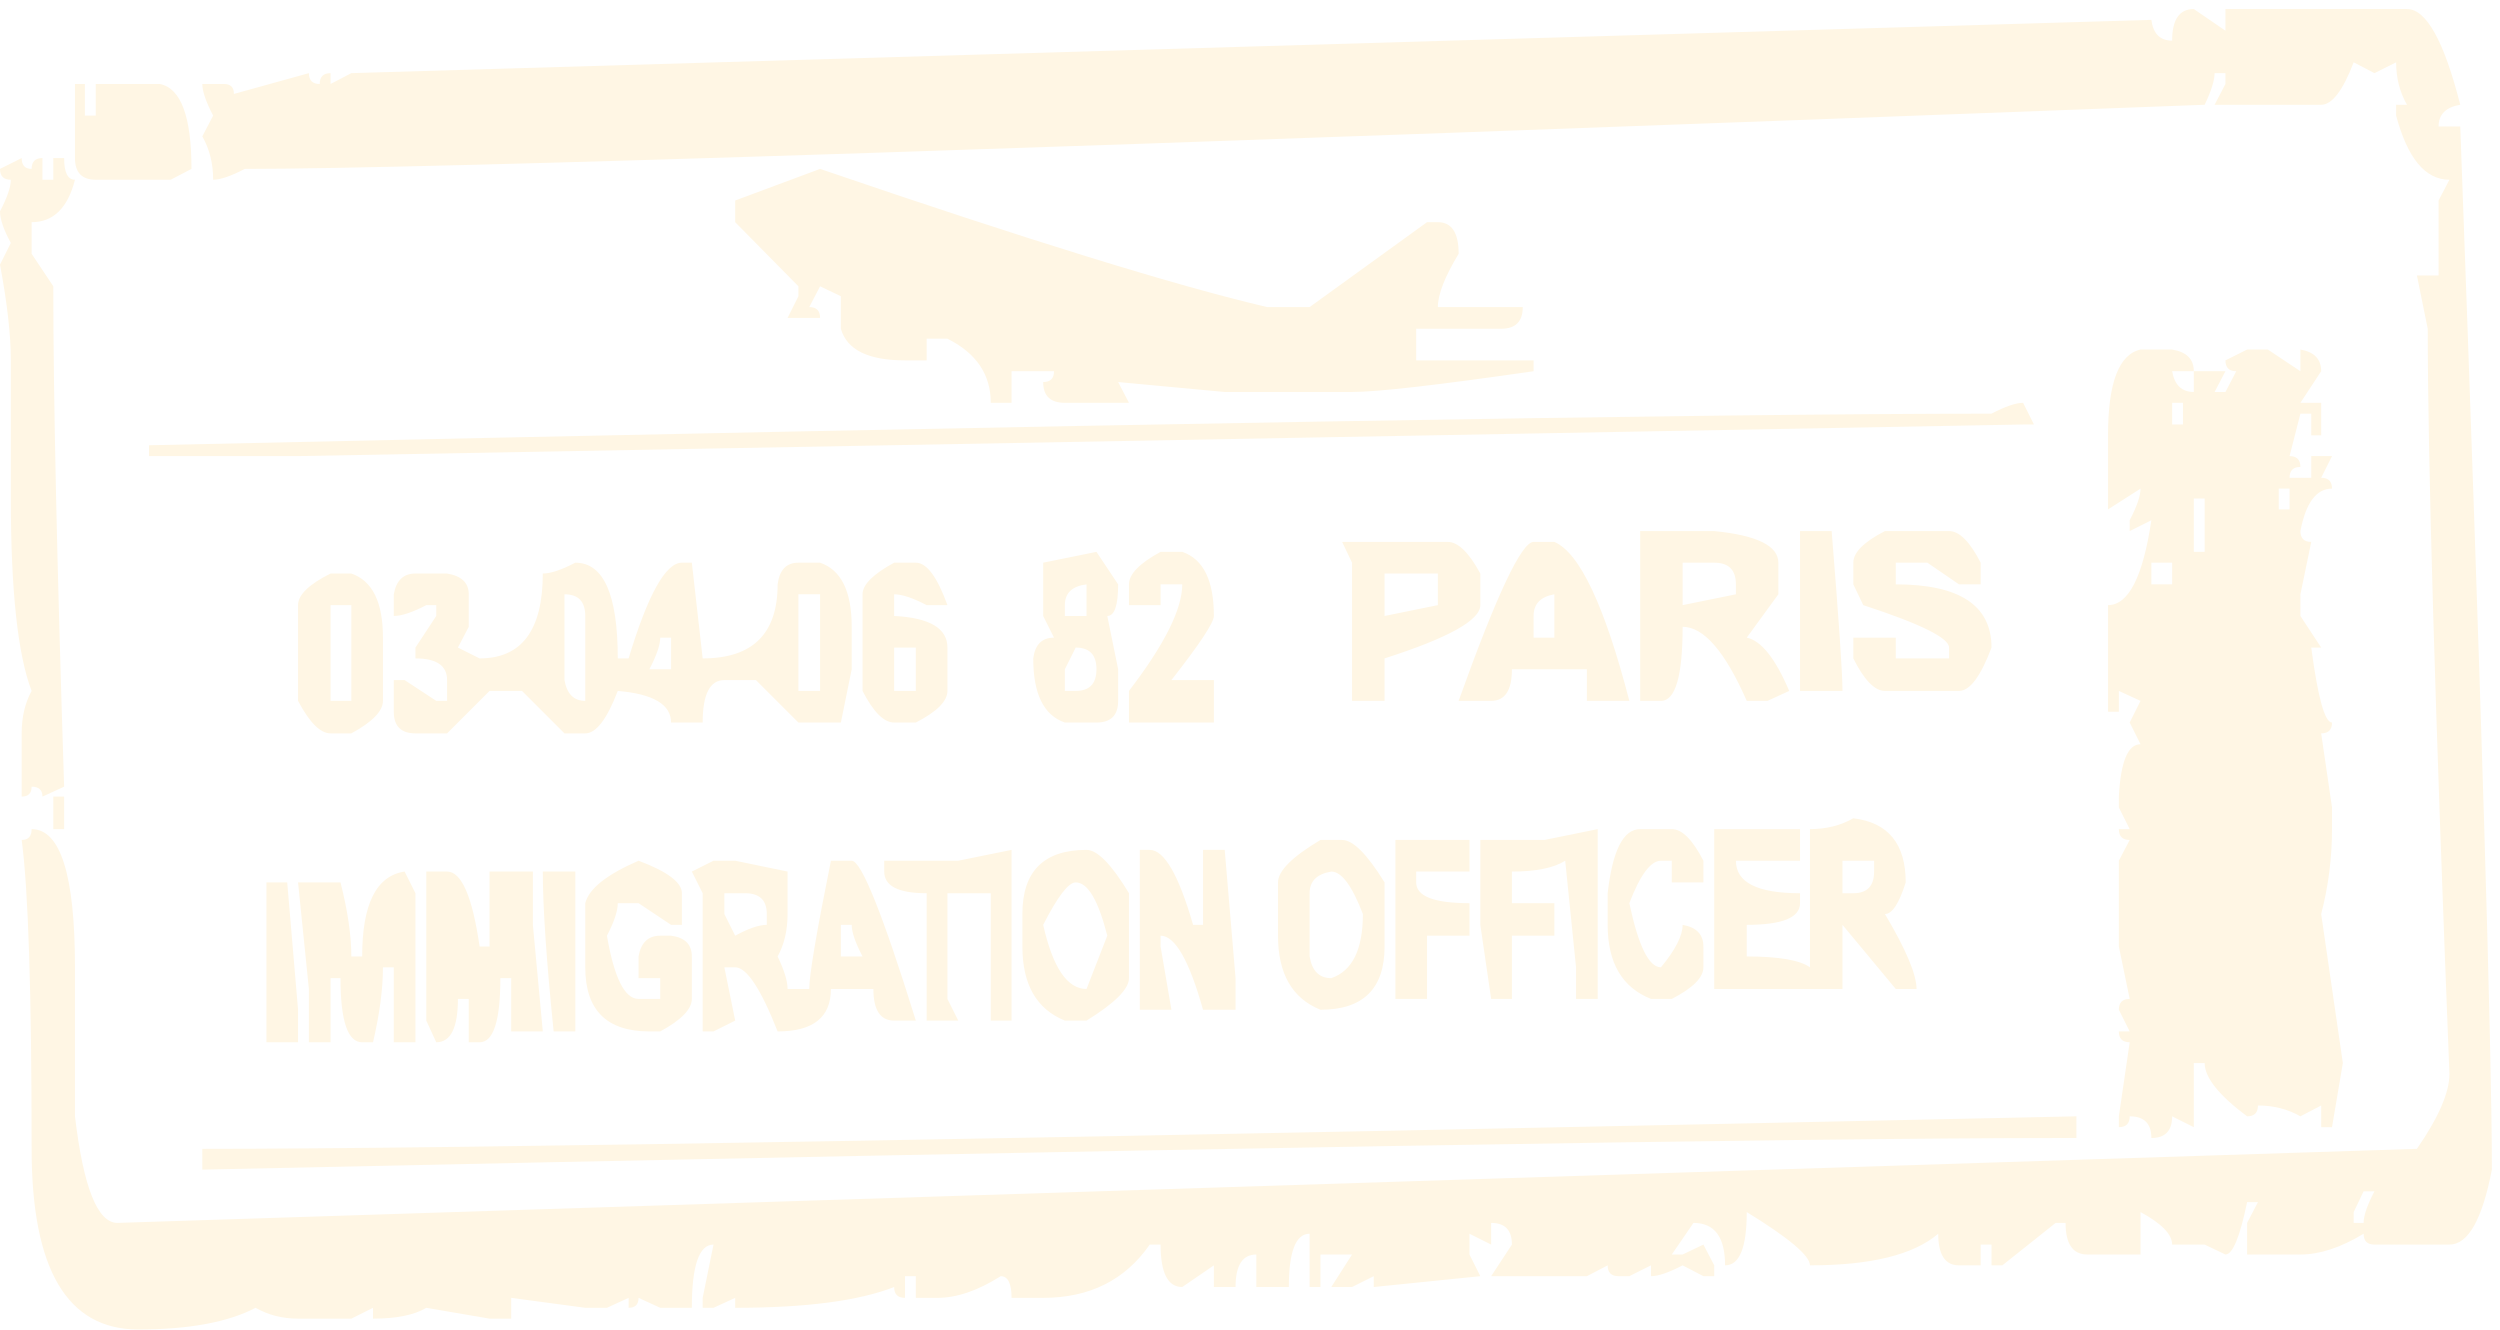
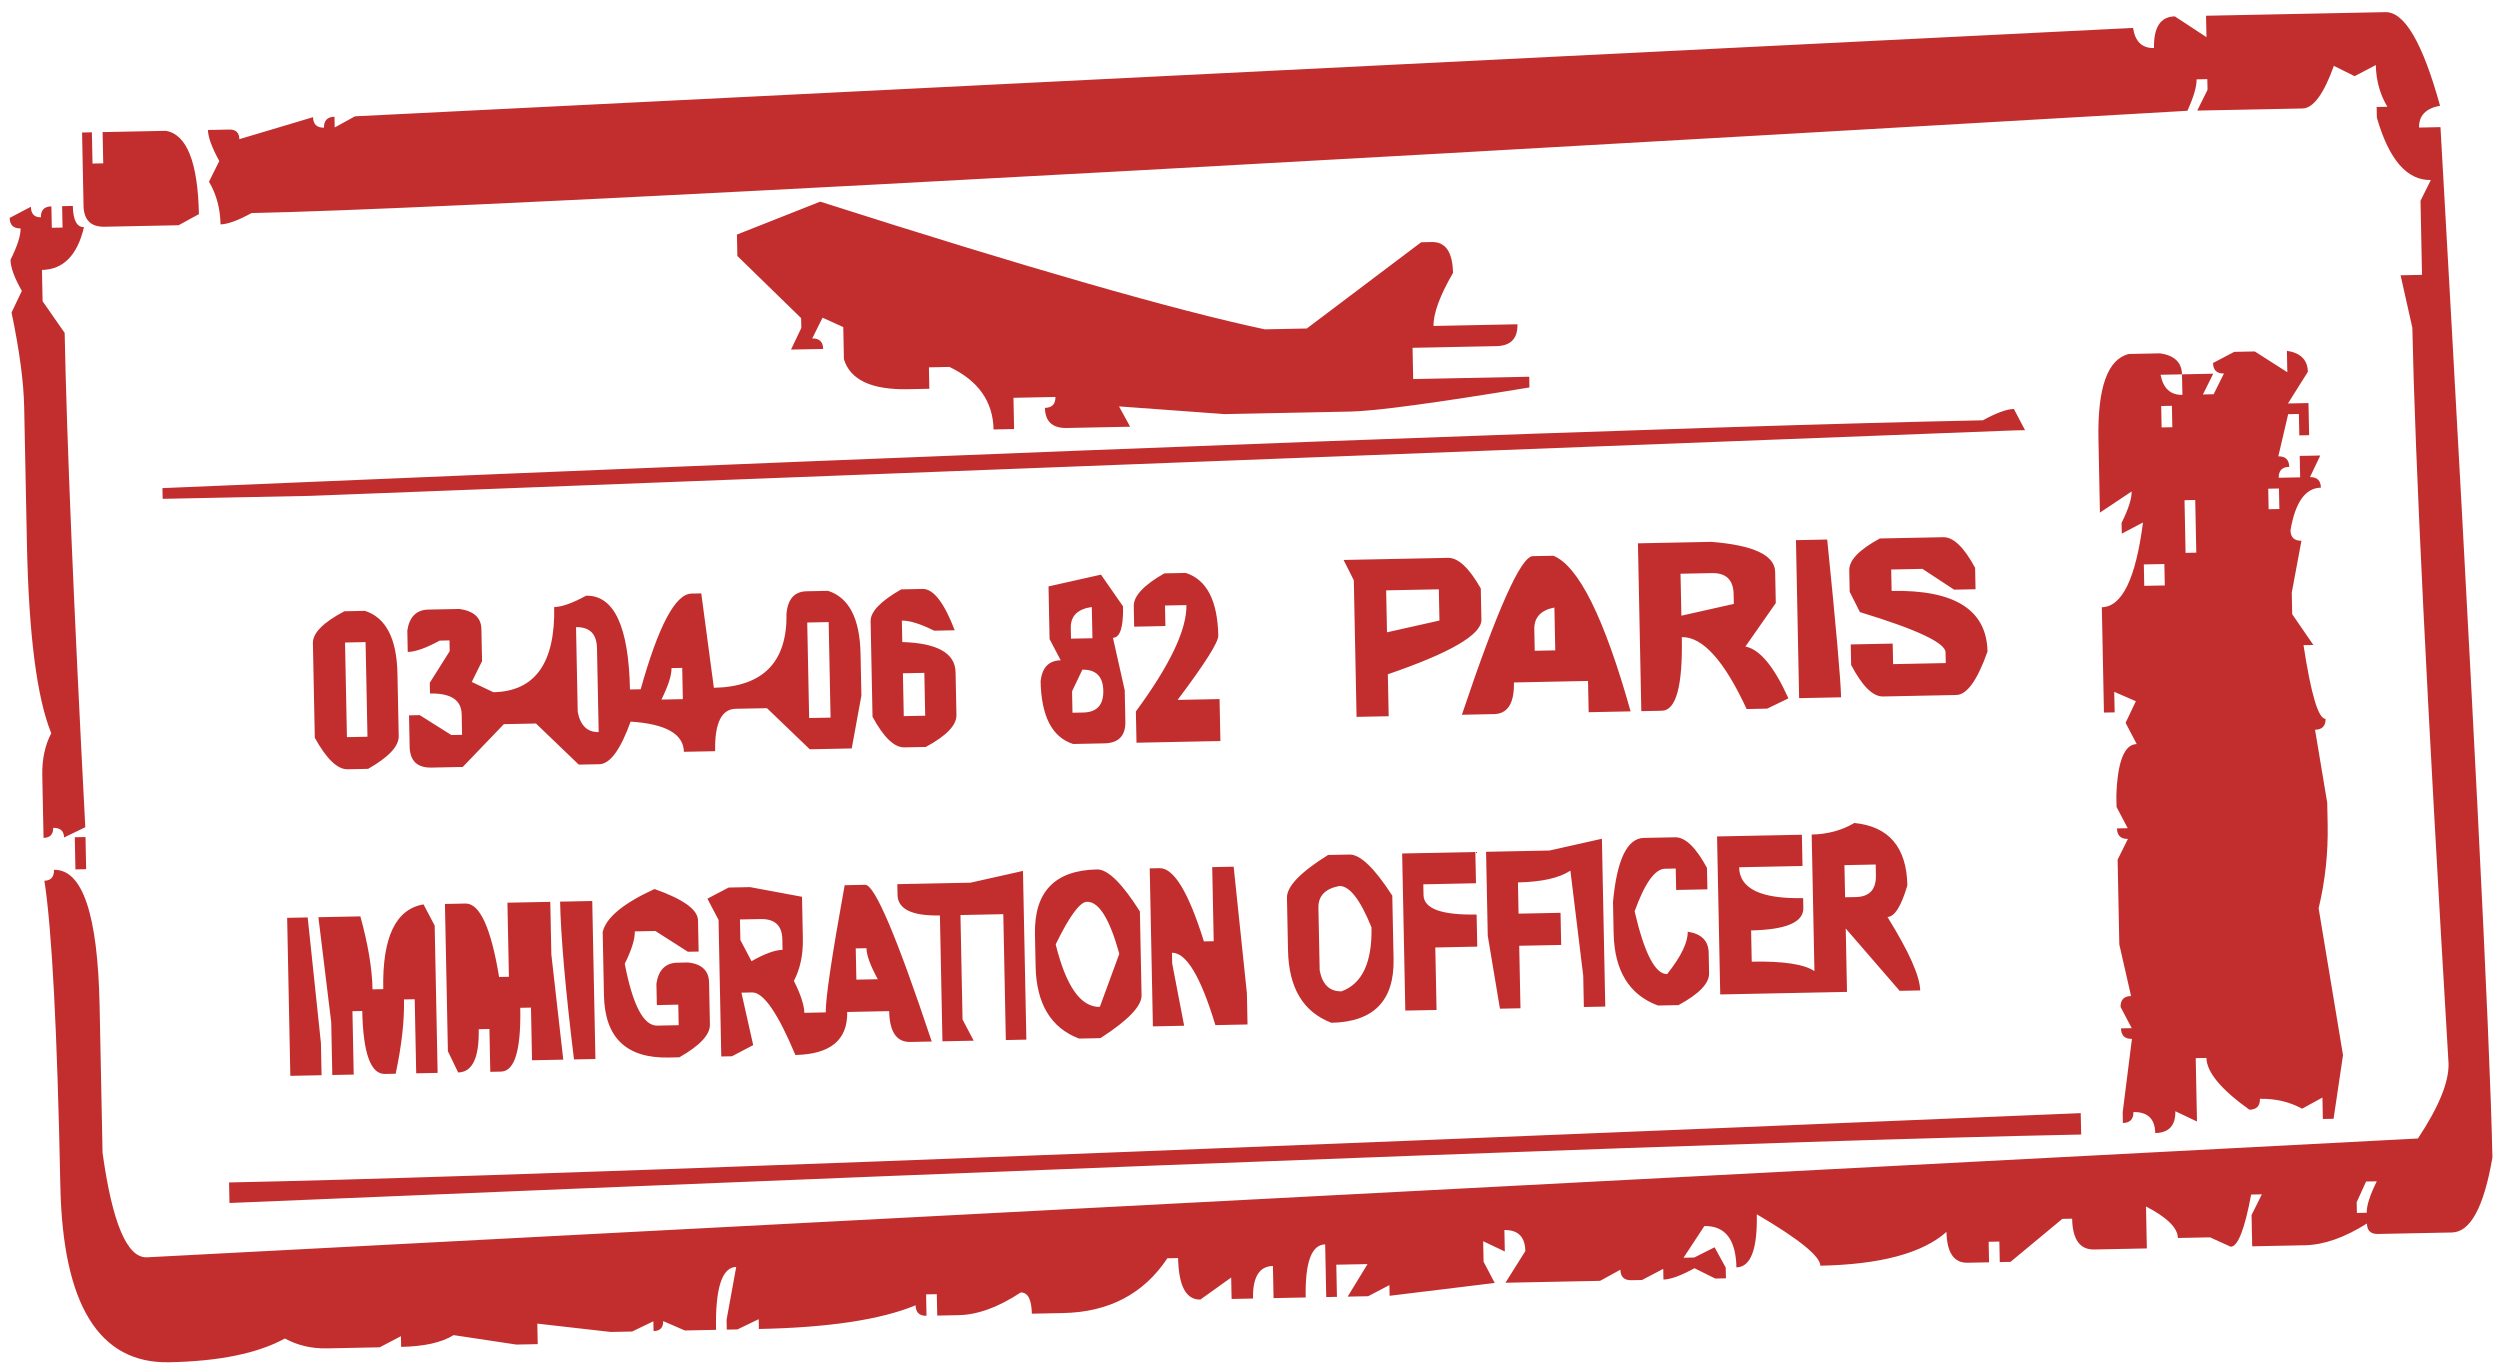
- <svg xmlns="http://www.w3.org/2000/svg" width="173" height="92" viewBox="0 0 173 92" fill="none">
-   <path d="M151.812 0.625L154 2.125V0.625H166.562C167.896 0.625 169.125 2.833 170.25 7.25C169.25 7.417 168.75 7.917 168.75 8.75H170.25C171.708 48.5 172.438 72.562 172.438 80.938C171.771 84.396 170.792 86.125 169.5 86.125H164.312C163.812 86.125 163.562 85.875 163.562 85.375C161.979 86.333 160.521 86.812 159.188 86.812H155.5V84.625L156.25 83.188H155.5C155 85.604 154.5 86.812 154 86.812L152.562 86.125H150.312C150.312 85.417 149.583 84.667 148.125 83.875V86.812H144.438C143.438 86.812 142.938 86.083 142.938 84.625H142.25L138.562 87.562H137.812V86.125H137.062V87.562H135.562C134.604 87.562 134.125 86.833 134.125 85.375C132.417 86.833 129.458 87.562 125.25 87.562C125.25 86.896 123.792 85.667 120.875 83.875C120.875 86.333 120.375 87.562 119.375 87.562C119.375 85.604 118.646 84.625 117.188 84.625L115.688 86.812H116.438L117.875 86.125L118.625 87.562V88.312H117.875L116.438 87.562C115.479 88.062 114.75 88.312 114.25 88.312V87.562L112.75 88.312H112C111.5 88.312 111.25 88.062 111.25 87.562L109.812 88.312H103.188L104.625 86.125C104.625 85.125 104.146 84.625 103.188 84.625V86.125L101.688 85.375V86.812L102.438 88.312L95.062 89.062V88.312L93.562 89.062H92.125L93.562 86.812H91.375V89.062H90.625V85.375C89.667 85.375 89.188 86.604 89.188 89.062H86.938V86.812C85.979 86.812 85.5 87.562 85.5 89.062H84V87.562L81.812 89.062C80.812 89.062 80.312 88.083 80.312 86.125H79.562C77.854 88.583 75.396 89.812 72.188 89.812H70C70 88.812 69.75 88.312 69.25 88.312C67.667 89.312 66.208 89.812 64.875 89.812H63.375V88.312H62.625V89.812C62.125 89.812 61.875 89.562 61.875 89.062C59.417 90.021 55.75 90.5 50.875 90.5V89.812L49.375 90.5H48.625V89.812L49.375 86.125C48.375 86.125 47.875 87.583 47.875 90.5H45.688L44.188 89.812C44.188 90.271 43.958 90.5 43.5 90.5V89.812L42 90.5H40.5L35.375 89.812V91.25H33.875L29.5 90.5C28.667 91 27.438 91.25 25.812 91.25V90.5L24.312 91.25H20.625C19.542 91.25 18.562 91 17.688 90.5C15.771 91.5 13.062 92 9.562 92C4.646 92 2.188 87.833 2.188 79.5C2.188 68.667 1.958 61.542 1.5 58.125C1.958 58.125 2.188 57.875 2.188 57.375C4.188 57.375 5.188 60.562 5.188 66.938V77.25C5.771 82.167 6.75 84.625 8.125 84.625L167.25 79.5C168.75 77.333 169.5 75.604 169.5 74.312C168.5 48.979 168 31.792 168 22.75L167.25 19.062H168.75V13.875L169.5 12.438C167.833 12.438 166.604 10.958 165.812 8V7.25H166.562C166.062 6.375 165.812 5.396 165.812 4.312L164.312 5.062L162.875 4.312C162.125 6.271 161.375 7.25 160.625 7.25H153.25L154 5.812V5.062H153.25C153.25 5.562 153.021 6.292 152.562 7.25C74.812 10.208 29.604 11.688 16.938 11.688C15.979 12.188 15.25 12.438 14.75 12.438C14.75 11.312 14.5 10.312 14 9.438L14.75 8C14.25 7.042 14 6.312 14 5.812H15.5C15.958 5.812 16.188 6.042 16.188 6.5L21.375 5.062C21.375 5.562 21.625 5.812 22.125 5.812C22.125 5.312 22.375 5.062 22.875 5.062V5.812L24.312 5.062L148.875 1.375C149 2.333 149.479 2.812 150.312 2.812C150.312 1.354 150.812 0.625 151.812 0.625ZM5.188 5.812H5.875V8H6.625V5.812H11.062C12.521 6.104 13.25 8.062 13.25 11.688L11.812 12.438H6.625C5.667 12.438 5.188 11.938 5.188 10.938V5.812ZM1.5 10.938C1.5 11.438 1.729 11.688 2.188 11.688C2.188 11.188 2.438 10.938 2.938 10.938V12.438H3.688V10.938H4.438C4.438 11.938 4.688 12.438 5.188 12.438C4.688 14.396 3.688 15.375 2.188 15.375V17.562L3.688 19.812C3.688 27.354 3.938 38.896 4.438 54.438L2.938 55.125C2.938 54.667 2.688 54.438 2.188 54.438C2.188 54.896 1.958 55.125 1.5 55.125V50.75C1.5 49.625 1.729 48.646 2.188 47.812C1.229 45.312 0.75 40.875 0.75 34.5V24.938C0.75 23.188 0.5 20.979 0 18.312L0.75 16.812C0.25 15.896 0 15.167 0 14.625C0.5 13.667 0.75 12.938 0.75 12.438C0.25 12.438 0 12.188 0 11.688L1.5 10.938ZM56.75 11.688C71.125 16.604 81.438 19.792 87.688 21.25H90.625L98.75 15.375H99.5C100.458 15.375 100.938 16.104 100.938 17.562C99.979 19.146 99.5 20.375 99.5 21.25H105.375C105.375 22.25 104.875 22.75 103.875 22.75H98V24.938H106.125V25.688C99.5 26.646 95.312 27.125 93.562 27.125H84.75L77.375 26.438L78.125 27.875H73.688C72.688 27.875 72.188 27.396 72.188 26.438C72.688 26.438 72.938 26.188 72.938 25.688H70V27.875H68.562C68.562 25.917 67.562 24.438 65.562 23.438H64.125V24.938H62.625C60.083 24.938 58.604 24.208 58.188 22.75V20.5L56.75 19.812L56 21.25C56.5 21.25 56.75 21.5 56.75 22H54.5L55.25 20.5V19.812L50.875 15.375V13.875L56.75 11.688ZM148.125 24.188H150.312C151.312 24.354 151.812 24.854 151.812 25.688H150.312C150.479 26.646 150.979 27.125 151.812 27.125V25.688H154L153.25 27.125H154L154.75 25.688C154.25 25.688 154 25.438 154 24.938L155.5 24.188H156.938L159.188 25.688V24.188C160.146 24.354 160.625 24.854 160.625 25.688L159.188 27.875H160.625V30.125H159.938V28.625H159.188L158.438 31.562C158.938 31.562 159.188 31.812 159.188 32.312C158.688 32.312 158.438 32.562 158.438 33.062H159.938V31.562H161.375L160.625 33.062C161.125 33.062 161.375 33.312 161.375 33.812C160.292 33.812 159.562 34.792 159.188 36.75C159.188 37.25 159.438 37.5 159.938 37.5L159.188 41.125V42.625L160.625 44.812H159.938C160.396 48.271 160.875 50 161.375 50C161.375 50.5 161.125 50.75 160.625 50.75L161.375 55.875V57.375C161.375 59.375 161.125 61.333 160.625 63.25L162.125 73.562L161.375 78H160.625V76.5L159.188 77.25C158.312 76.75 157.333 76.5 156.25 76.5C156.25 77 156 77.25 155.5 77.25C153.542 75.792 152.562 74.562 152.562 73.562H151.812V78L150.312 77.25C150.312 78.25 149.833 78.75 148.875 78.75C148.875 77.75 148.375 77.25 147.375 77.25C147.375 77.75 147.125 78 146.625 78V77.25L147.375 72.125C146.875 72.125 146.625 71.875 146.625 71.375H147.375L146.625 69.875C146.625 69.375 146.875 69.125 147.375 69.125L146.625 65.5V59.562L147.375 58.125C146.875 58.125 146.625 57.875 146.625 57.375H147.375L146.625 55.875V55.125C146.75 52.708 147.25 51.5 148.125 51.5L147.375 50L148.125 48.5L146.625 47.812V49.25H145.875V41.875C147.292 41.875 148.292 39.917 148.875 36L147.375 36.75V36C147.875 35.042 148.125 34.312 148.125 33.812L145.875 35.25V30.125C145.875 26.5 146.625 24.521 148.125 24.188ZM150.312 27.875V29.375H151.062V27.875H150.312ZM140 27.875L140.75 29.375H140L20.625 31.562H10.312V30.812C75.979 29.354 118.479 28.625 137.812 28.625C138.771 28.125 139.5 27.875 140 27.875ZM157.688 33.812V35.25H158.438V33.812H157.688ZM151.812 34.5V38.188H152.562V34.5H151.812ZM113.5 36.75H118.625C121.583 37.042 123.062 37.771 123.062 38.938V41.125L120.875 44.125C121.875 44.333 122.854 45.562 123.812 47.812L122.312 48.5H120.875C119.375 45.083 117.896 43.375 116.438 43.375C116.438 46.792 115.938 48.5 114.938 48.5H113.5V36.75ZM124.562 36.75H126.75C127.25 42.917 127.5 46.604 127.5 47.812H124.562V36.75ZM130.438 36.75H134.875C135.583 36.75 136.312 37.479 137.062 38.938V40.438H135.562L133.375 38.938H131.188V40.438C135.604 40.438 137.812 41.896 137.812 44.812C137.062 46.812 136.312 47.812 135.562 47.812H130.438C129.729 47.812 129 47.062 128.25 45.562V44.125H131.188V45.562H134.875V44.812C134.875 44.146 132.896 43.167 128.938 41.875L128.25 40.438V38.938C128.25 38.229 128.979 37.5 130.438 36.75ZM92.875 37.5H100.188C100.896 37.5 101.646 38.229 102.438 39.688V41.875C102.438 42.917 100.229 44.146 95.812 45.562V48.5H93.562V38.938L92.875 37.5ZM106.125 37.5H107.562C109.312 38.25 111.042 41.917 112.75 48.5H109.812V46.312H104.625C104.625 47.771 104.146 48.5 103.188 48.5H100.938C103.562 41.167 105.292 37.5 106.125 37.5ZM75.875 38.188L77.375 40.438C77.375 41.896 77.125 42.625 76.625 42.625L77.375 46.312V48.5C77.375 49.5 76.875 50 75.875 50H73.688C72.229 49.5 71.5 48.021 71.5 45.562C71.625 44.604 72.104 44.125 72.938 44.125L72.188 42.625V38.938L75.875 38.188ZM80.312 38.188H81.812C83.271 38.688 84 40.167 84 42.625C84 43.083 83.021 44.562 81.062 47.062H84V50H78.125V47.812C80.583 44.604 81.812 42.146 81.812 40.438H80.312V41.875H78.125V40.438C78.125 39.729 78.854 38.979 80.312 38.188ZM116.438 38.938V41.875L120.125 41.125V40.438C120.125 39.438 119.625 38.938 118.625 38.938H116.438ZM148.875 38.938V40.438H150.312V38.938H148.875ZM39.812 38.938C41.771 38.938 42.75 41.146 42.75 45.562H43.5C44.833 41.146 46.062 38.938 47.188 38.938H47.875L48.625 45.562C52.083 45.562 53.812 43.854 53.812 40.438C53.938 39.438 54.417 38.938 55.25 38.938H56.75C58.208 39.438 58.938 40.917 58.938 43.375V46.312L58.188 50H55.25L52.312 47.062H50.125C49.125 47.062 48.625 48.042 48.625 50H46.438C46.438 48.75 45.208 48.021 42.75 47.812C42 49.771 41.25 50.75 40.5 50.75H39.062L36.125 47.812H33.875L30.938 50.75H28.75C27.75 50.75 27.25 50.25 27.25 49.25V47.062H28L30.188 48.5H30.938V47.062C30.938 46.062 30.208 45.562 28.75 45.562V44.812L30.188 42.625V41.875H29.5C28.542 42.375 27.792 42.625 27.25 42.625V41.125C27.417 40.167 27.917 39.688 28.75 39.688H30.938C31.938 39.854 32.438 40.333 32.438 41.125V43.375L31.688 44.812L33.188 45.562C36.104 45.562 37.562 43.604 37.562 39.688C38.104 39.688 38.854 39.438 39.812 38.938ZM61.875 38.938H63.375C64.125 38.938 64.854 39.917 65.562 41.875H64.125C63.167 41.375 62.417 41.125 61.875 41.125V42.625C64.333 42.75 65.562 43.479 65.562 44.812V47.812C65.562 48.521 64.833 49.25 63.375 50H61.875C61.167 50 60.438 49.271 59.688 47.812V41.125C59.688 40.458 60.417 39.729 61.875 38.938ZM95.812 39.688V42.625L99.5 41.875V39.688H95.812ZM22.875 39.688H24.312C25.771 40.188 26.5 41.667 26.5 44.125V48.5C26.5 49.208 25.771 49.958 24.312 50.75H22.875C22.167 50.75 21.417 50 20.625 48.5V41.875C20.625 41.167 21.375 40.438 22.875 39.688ZM73.688 41.875V42.625H75.188V40.438C74.188 40.562 73.688 41.042 73.688 41.875ZM39.062 41.125V47.062C39.229 48.021 39.708 48.5 40.5 48.5V42.625C40.5 41.625 40.021 41.125 39.062 41.125ZM55.25 41.125V47.812H56.75V41.125H55.25ZM106.125 42.625V44.125H107.562V41.125C106.604 41.292 106.125 41.792 106.125 42.625ZM22.875 41.875V48.5H24.312V41.875H22.875ZM45.688 44.125C45.688 44.625 45.438 45.354 44.938 46.312H46.438V44.125H45.688ZM61.875 44.812V47.812H63.375V44.812H61.875ZM74.438 44.812L73.688 46.312V47.812H74.438C75.396 47.812 75.875 47.312 75.875 46.312C75.875 45.312 75.396 44.812 74.438 44.812ZM3.688 55.125H4.438V57.375H3.688V55.125ZM128.25 56.625C130.667 56.917 131.875 58.396 131.875 61.062C131.417 62.521 130.938 63.25 130.438 63.25C131.896 65.708 132.625 67.438 132.625 68.438H131.188L127.5 64V68.438H118.625V57.375H124.562V59.562H120.125C120.125 61.062 121.604 61.812 124.562 61.812V62.5C124.562 63.5 123.333 64 120.875 64V66.188C123.083 66.188 124.542 66.438 125.25 66.938V57.375C126.375 57.375 127.375 57.125 128.25 56.625ZM110.562 57.375V69.125H109.062V66.938L108.312 59.562C107.521 60.062 106.292 60.312 104.625 60.312V62.5H107.562V64.75H104.625V69.125H103.188L102.438 64V58.125H106.875L110.562 57.375ZM113.5 57.375H115.688C116.396 57.375 117.125 58.104 117.875 59.562V61.062H115.688V59.562H114.938C114.229 59.562 113.5 60.542 112.75 62.5C113.375 65.458 114.104 66.938 114.938 66.938C115.938 65.729 116.438 64.75 116.438 64C117.396 64.167 117.875 64.667 117.875 65.5V66.938C117.875 67.646 117.146 68.375 115.688 69.125H114.25C112.25 68.333 111.25 66.625 111.25 64V61.812C111.583 58.854 112.333 57.375 113.5 57.375ZM91.375 58.125H92.875C93.625 58.125 94.604 59.104 95.812 61.062V65.5C95.812 68.417 94.333 69.875 91.375 69.875C89.417 69.083 88.438 67.375 88.438 64.75V61.062C88.438 60.271 89.417 59.292 91.375 58.125ZM96.562 58.125H101.688V60.312H98V61.062C98 62.021 99.229 62.5 101.688 62.5V64.75H98.75V69.125H96.562V58.125ZM70 58.812V70.625H68.562V61.812H65.562V69.125L66.312 70.625H64.125V61.812C62.167 61.812 61.188 61.312 61.188 60.312V59.562H66.312L70 58.812ZM75.188 58.812C75.938 58.812 76.917 59.812 78.125 61.812V67.688C78.125 68.438 77.146 69.417 75.188 70.625H73.688C71.729 69.833 70.75 68.125 70.75 65.5V63.25C70.75 60.292 72.229 58.812 75.188 58.812ZM78.875 58.812H79.562C80.562 58.812 81.562 60.542 82.562 64H83.25V58.812H84.75L85.5 67.688V69.875H83.25C82.292 66.458 81.312 64.75 80.312 64.75V65.5L81.062 69.875H78.875V58.812ZM127.5 59.562V61.812H128.25C129.208 61.812 129.688 61.312 129.688 60.312V59.562H127.5ZM44.188 59.562C46.188 60.312 47.188 61.062 47.188 61.812V64H46.438L44.188 62.5H42.75C42.75 63.042 42.5 63.792 42 64.75C42.5 67.667 43.229 69.125 44.188 69.125H45.688V67.688H44.188V66.188C44.354 65.229 44.854 64.75 45.688 64.75H46.438C47.396 64.875 47.875 65.354 47.875 66.188V69.125C47.875 69.833 47.146 70.583 45.688 71.375H44.938C41.979 71.375 40.5 69.896 40.5 66.938V62.5C40.75 61.5 41.979 60.521 44.188 59.562ZM49.375 59.562H50.875L54.5 60.312V63.25C54.5 64.375 54.271 65.354 53.812 66.188C54.271 67.146 54.5 67.896 54.5 68.438H56C56 67.479 56.5 64.521 57.5 59.562H58.938C59.604 59.562 61.083 63.25 63.375 70.625H61.875C60.917 70.625 60.438 69.896 60.438 68.438H57.5C57.5 70.396 56.271 71.375 53.812 71.375C52.646 68.417 51.667 66.938 50.875 66.938H50.125L50.875 70.625L49.375 71.375H48.625V61.812L47.875 60.312L49.375 59.562ZM90.625 61.812V66.188C90.792 67.188 91.292 67.688 92.125 67.688C93.583 67.188 94.312 65.708 94.312 63.25C93.562 61.292 92.833 60.312 92.125 60.312C91.125 60.479 90.625 60.979 90.625 61.812ZM28 60.312L28.75 61.812V72.125H27.25V66.938H26.5C26.5 68.438 26.271 70.167 25.812 72.125H25.062C24.062 72.125 23.562 70.646 23.562 67.688H22.875V72.125H21.375V68.438L20.625 61.062H23.562C24.062 63.021 24.312 64.729 24.312 66.188H25.062C25.062 62.562 26.042 60.604 28 60.312ZM29.5 60.312H30.938C31.938 60.312 32.688 62.042 33.188 65.5H33.875V60.312H36.875V64L37.562 71.375H35.375V67.688H34.625C34.625 70.646 34.146 72.125 33.188 72.125H32.438V69.125H31.688C31.688 71.125 31.188 72.125 30.188 72.125L29.5 70.625V60.312ZM37.562 60.312H39.812V71.375H38.312C37.812 66.458 37.562 62.771 37.562 60.312ZM72.188 64C72.854 66.958 73.854 68.438 75.188 68.438L76.625 64.75C76 62.292 75.271 61.062 74.438 61.062C73.938 61.062 73.188 62.042 72.188 64ZM18.438 61.062H19.875L20.625 69.875V72.125H18.438V61.062ZM50.125 61.812V63.25L50.875 64.75C51.792 64.25 52.521 64 53.062 64V63.25C53.062 62.292 52.562 61.812 51.562 61.812H50.125ZM58.188 64V66.188H59.688C59.188 65.229 58.938 64.5 58.938 64H58.188ZM143.688 77.25V78.75H142.938C124.396 78.75 81.417 79.479 14 80.938V79.5C31.5 79.5 74.729 78.75 143.688 77.25ZM163.562 82.438L162.875 83.875V84.625H163.562C163.562 84.125 163.812 83.396 164.312 82.438H163.562Z" fill="#FFF6E4" />
+ <svg xmlns="http://www.w3.org/2000/svg" width="175" height="96" viewBox="0 0 175 96" fill="none">
+   <path d="M152.236 1.146L154.453 2.602L154.423 1.102L166.983 0.85C168.316 0.823 169.589 3.007 170.803 7.4C169.806 7.586 169.317 8.096 169.333 8.93L170.833 8.899C173.089 48.612 174.301 72.655 174.469 81.028C173.872 84.499 172.928 86.248 171.636 86.274L166.45 86.378C165.95 86.388 165.695 86.143 165.685 85.643C164.121 86.633 162.673 87.141 161.34 87.168L157.653 87.242L157.609 85.055L158.33 83.603L157.58 83.618C157.129 86.044 156.653 87.262 156.153 87.272L154.702 86.614L152.453 86.659C152.438 85.951 151.694 85.216 150.22 84.453L150.279 87.39L146.593 87.464C145.593 87.484 145.078 86.765 145.049 85.307L144.362 85.321L140.734 88.332L139.984 88.347L139.955 86.91L139.205 86.925L139.234 88.362L137.734 88.392C136.776 88.412 136.283 87.692 136.253 86.234C134.575 87.726 131.631 88.515 127.424 88.599C127.411 87.933 125.928 86.733 122.976 85C123.025 87.458 122.55 88.697 121.55 88.717C121.511 86.759 120.762 85.795 119.304 85.824L117.848 88.041L118.598 88.026L120.022 87.31L120.8 88.732L120.815 89.482L120.066 89.497L118.613 88.776C117.665 89.295 116.941 89.56 116.441 89.57L116.426 88.82L114.942 89.6L114.192 89.615C113.692 89.625 113.437 89.38 113.427 88.88L112.005 89.659L105.381 89.792L106.774 87.576C106.754 86.576 106.265 86.086 105.307 86.105L105.337 87.605L103.822 86.885L103.851 88.322L104.631 89.807L97.273 90.705L97.258 89.955L95.773 90.735L94.336 90.764L95.728 88.486L93.541 88.529L93.586 90.779L92.836 90.794L92.762 87.107C91.804 87.126 91.35 88.365 91.399 90.823L89.149 90.868L89.104 88.618C88.146 88.638 87.682 89.397 87.712 90.897L86.212 90.927L86.182 89.427L84.025 90.971C83.025 90.991 82.506 90.022 82.467 88.064L81.717 88.079C80.058 90.571 77.625 91.85 74.417 91.914L72.23 91.958C72.21 90.958 71.95 90.463 71.45 90.473C69.887 91.505 68.439 92.034 67.106 92.061L65.607 92.091L65.576 90.591L64.827 90.606L64.857 92.106C64.357 92.116 64.102 91.871 64.092 91.371C61.653 92.379 57.997 92.931 53.123 93.029L53.109 92.342L51.623 93.059L50.873 93.074L50.86 92.387L51.535 88.685C50.536 88.705 50.065 90.173 50.123 93.089L47.937 93.133L46.423 92.476C46.432 92.934 46.208 93.168 45.749 93.177L45.736 92.49L44.25 93.207L42.75 93.237L37.612 92.653L37.641 94.09L36.141 94.12L31.752 93.458C30.929 93.975 29.705 94.249 28.081 94.282L28.066 93.532L26.581 94.312L22.894 94.386C21.811 94.408 20.827 94.178 19.942 93.695C18.046 94.734 15.348 95.288 11.849 95.358C6.933 95.457 4.392 91.34 4.224 83.009C4.007 72.177 3.635 65.058 3.108 61.652C3.566 61.642 3.79 61.388 3.78 60.888C5.78 60.848 6.844 64.015 6.972 70.388L7.179 80.699C7.861 85.603 8.889 88.041 10.264 88.013L169.254 79.695C170.71 77.499 171.425 75.755 171.399 74.464C169.891 49.156 169.046 31.982 168.864 22.942L168.041 19.27L169.54 19.24L169.436 14.053L170.157 12.601C168.491 12.635 167.232 11.181 166.381 8.239L166.366 7.489L167.116 7.474C166.599 6.609 166.329 5.635 166.307 4.552L164.823 5.332L163.37 4.611C162.66 6.584 161.93 7.578 161.18 7.593L153.806 7.741L154.527 6.289L154.512 5.539L153.762 5.554C153.772 6.054 153.558 6.787 153.119 7.755C75.444 12.273 30.274 14.659 17.61 14.914C16.662 15.433 15.938 15.697 15.438 15.707C15.416 14.583 15.146 13.588 14.628 12.723L15.349 11.271C14.83 10.323 14.566 9.599 14.556 9.099L16.055 9.069C16.513 9.06 16.747 9.284 16.756 9.742L21.914 8.201C21.924 8.701 22.179 8.946 22.679 8.936C22.669 8.436 22.914 8.181 23.414 8.171L23.429 8.921L24.851 8.142L149.314 1.955C149.458 2.911 149.947 3.38 150.78 3.363C150.751 1.905 151.236 1.166 152.236 1.146ZM5.745 9.276L6.432 9.262L6.476 11.449L7.226 11.434L7.182 9.247L11.618 9.158C13.082 9.42 13.851 11.364 13.924 14.988L12.501 15.767L7.315 15.871C6.357 15.89 5.868 15.399 5.848 14.4L5.745 9.276ZM2.161 14.474C2.171 14.974 2.405 15.219 2.863 15.21C2.853 14.71 3.098 14.455 3.598 14.445L3.628 15.945L4.378 15.93L4.348 14.43L5.098 14.415C5.118 15.415 5.378 15.909 5.878 15.899C5.417 17.867 4.437 18.866 2.937 18.897L2.981 21.084L4.526 23.303C4.677 30.843 5.159 42.377 5.971 57.906L4.485 58.623C4.476 58.165 4.221 57.941 3.721 57.951C3.731 58.409 3.506 58.643 3.048 58.652L2.96 54.278C2.937 53.154 3.147 52.17 3.588 51.328C2.58 48.847 2.012 44.42 1.884 38.047L1.692 28.486C1.657 26.736 1.363 24.534 0.809 21.877L1.529 20.363C1.011 19.456 0.746 18.732 0.735 18.191C1.216 17.222 1.451 16.488 1.441 15.989C0.941 15.998 0.686 15.754 0.676 15.254L2.161 14.474ZM57.415 14.115C71.886 18.742 82.26 21.722 88.538 23.054L91.475 22.995L99.48 16.958L100.23 16.943C101.188 16.924 101.682 17.643 101.711 19.101C100.785 20.704 100.331 21.942 100.348 22.817L106.222 22.699C106.242 23.699 105.752 24.209 104.752 24.229L98.879 24.347L98.922 26.534L107.046 26.371L107.061 27.121C100.456 28.212 96.279 28.775 94.53 28.81L85.719 28.987L78.332 28.448L79.11 29.87L74.674 29.959C73.674 29.979 73.165 29.51 73.145 28.552C73.645 28.542 73.89 28.287 73.88 27.787L70.943 27.846L70.987 30.033L69.55 30.062C69.51 28.104 68.481 26.645 66.461 25.685L65.024 25.714L65.054 27.214L63.554 27.244C61.013 27.295 59.52 26.596 59.074 25.146L59.029 22.896L57.578 22.238L56.857 23.69C57.357 23.68 57.612 23.925 57.622 24.425L55.372 24.47L56.092 22.955L56.078 22.268L51.615 17.919L51.585 16.42L57.415 14.115ZM149.022 24.778L151.209 24.734C152.212 24.881 152.722 25.37 152.739 26.204L151.239 26.234C151.425 27.189 151.935 27.657 152.768 27.641L152.739 26.204L154.926 26.16L154.205 27.612L154.955 27.597L155.676 26.145C155.176 26.155 154.921 25.91 154.911 25.41L156.396 24.63L157.833 24.601L160.113 26.056L160.083 24.556C161.044 24.703 161.533 25.194 161.55 26.027L160.157 28.243L161.594 28.214L161.639 30.463L160.952 30.477L160.921 28.977L160.172 28.992L159.481 31.944C159.981 31.934 160.236 32.179 160.246 32.679C159.746 32.689 159.501 32.944 159.511 33.444L161.011 33.414L160.98 31.914L162.418 31.886L161.698 33.4C162.198 33.39 162.453 33.635 162.463 34.135C161.38 34.157 160.67 35.15 160.335 37.116C160.345 37.616 160.6 37.861 161.1 37.851L160.423 41.49L160.453 42.99L161.934 45.148L161.246 45.162C161.774 48.61 162.288 50.329 162.788 50.319C162.798 50.819 162.553 51.074 162.053 51.084L162.906 56.193L162.936 57.693C162.976 59.692 162.765 61.655 162.304 63.582L164.011 73.862L163.35 78.314L162.6 78.329L162.57 76.829L161.148 77.608C160.263 77.125 159.279 76.895 158.196 76.917C158.206 77.417 157.961 77.672 157.461 77.682C155.474 76.263 154.47 75.054 154.45 74.054L153.7 74.069L153.789 78.506L152.274 77.786C152.295 78.786 151.825 79.295 150.867 79.314C150.847 78.315 150.337 77.825 149.338 77.845C149.348 78.345 149.103 78.6 148.603 78.61L148.588 77.86L149.235 72.721C148.735 72.731 148.48 72.486 148.47 71.986L149.22 71.971L148.44 70.486C148.43 69.986 148.675 69.731 149.174 69.721L148.352 66.112L148.233 60.176L148.954 58.724C148.454 58.734 148.199 58.489 148.189 57.989L148.939 57.974L148.159 56.489L148.144 55.739C148.22 53.321 148.696 52.102 149.571 52.085L148.791 50.6L149.51 49.086L147.997 48.428L148.026 49.865L147.276 49.88L147.128 42.507C148.544 42.479 149.505 40.501 150.009 36.573L148.525 37.353L148.51 36.603C148.99 35.635 149.226 34.901 149.215 34.401L146.995 35.883L146.892 30.759C146.819 27.135 147.529 25.141 149.022 24.778ZM151.283 28.421L151.313 29.921L152.063 29.905L152.033 28.406L151.283 28.421ZM140.973 28.628L141.753 30.112L141.003 30.128L21.696 34.711L11.386 34.918L11.37 34.168C76.995 31.392 119.471 29.81 138.801 29.422C139.749 28.902 140.473 28.638 140.973 28.628ZM158.776 34.209L158.805 35.646L159.555 35.631L159.526 34.194L158.776 34.209ZM152.916 35.014L152.99 38.701L153.74 38.686L153.666 34.999L152.916 35.014ZM114.656 38.033L119.78 37.93C122.744 38.162 124.237 38.862 124.261 40.028L124.305 42.215L122.178 45.258C123.182 45.447 124.186 46.656 125.189 48.886L123.703 49.604L122.266 49.633C120.697 46.247 119.184 44.568 117.726 44.598C117.795 48.014 117.329 49.732 116.329 49.752L114.892 49.781L114.656 38.033ZM125.717 37.811L127.904 37.767C128.527 43.922 128.851 47.604 128.876 48.812L125.939 48.871L125.717 37.811ZM131.59 37.693L136.027 37.604C136.735 37.59 137.479 38.304 138.258 39.747L138.288 41.247L136.788 41.277L134.571 39.821L132.384 39.865L132.414 41.365C136.83 41.276 139.067 42.69 139.126 45.606C138.416 47.62 137.686 48.635 136.937 48.65L131.813 48.753C131.104 48.767 130.36 48.032 129.58 46.548L129.551 45.11L132.488 45.051L132.517 46.489L136.204 46.415L136.189 45.665C136.176 44.998 134.177 44.059 130.194 42.847L129.477 41.424L129.447 39.924C129.433 39.216 130.148 38.472 131.59 37.693ZM94.051 39.197L101.362 39.05C102.07 39.036 102.834 39.75 103.655 41.192L103.699 43.379C103.72 44.42 101.537 45.694 97.149 47.199L97.208 50.136L94.959 50.181L94.767 40.62L94.051 39.197ZM107.298 38.931L108.735 38.902C110.5 39.617 112.302 43.248 114.142 49.796L111.206 49.855L111.162 47.667L105.975 47.772C106.004 49.23 105.54 49.968 104.582 49.987L102.332 50.033C104.81 42.648 106.465 38.947 107.298 38.931ZM77.068 40.225L78.613 42.445C78.642 43.903 78.407 44.637 77.907 44.647L78.731 48.319L78.775 50.506C78.795 51.505 78.305 52.015 77.305 52.035L75.118 52.079C73.65 51.609 72.891 50.145 72.842 47.687C72.948 46.726 73.417 46.237 74.25 46.221L73.47 44.736L73.396 41.049L77.068 40.225ZM81.504 40.136L83.004 40.106C84.472 40.577 85.231 42.041 85.28 44.499C85.29 44.957 84.34 46.456 82.432 48.994L85.369 48.935L85.428 51.872L79.555 51.99L79.511 49.803C81.904 46.546 83.084 44.064 83.049 42.356L81.55 42.386L81.579 43.823L79.391 43.867L79.363 42.43C79.348 41.721 80.062 40.957 81.504 40.136ZM117.637 40.161L117.696 43.098L121.368 42.274L121.354 41.587C121.334 40.587 120.824 40.097 119.824 40.117L117.637 40.161ZM150.068 39.51L150.098 41.01L151.536 40.981L151.505 39.481L150.068 39.51ZM41.028 41.699C42.986 41.66 44.009 43.848 44.098 48.264L44.847 48.249C46.092 43.806 47.276 41.574 48.401 41.551L49.089 41.537L49.971 48.146C53.429 48.076 55.123 46.334 55.055 42.918C55.16 41.915 55.629 41.406 56.462 41.389L57.962 41.359C59.43 41.83 60.188 43.294 60.238 45.752L60.297 48.689L59.621 52.391L56.684 52.45L53.688 49.572L51.501 49.615C50.501 49.636 50.021 50.624 50.06 52.583L47.873 52.626C47.848 51.377 46.605 50.672 44.143 50.513C43.432 52.486 42.702 53.48 41.952 53.495L40.515 53.524L37.519 50.646L35.27 50.691L32.392 53.687L30.204 53.731C29.205 53.751 28.695 53.261 28.675 52.262L28.631 50.075L29.381 50.059L31.596 51.453L32.346 51.438L32.318 50.001C32.297 49.001 31.558 48.516 30.1 48.545L30.085 47.795L31.479 45.579L31.464 44.829L30.776 44.843C29.828 45.362 29.083 45.627 28.542 45.638L28.512 44.138C28.659 43.177 29.149 42.688 29.982 42.671L32.169 42.627C33.173 42.774 33.682 43.243 33.698 44.034L33.743 46.284L33.022 47.736L34.537 48.456C37.453 48.397 38.872 46.41 38.793 42.494C39.335 42.483 40.08 42.218 41.028 41.699ZM63.086 41.256L64.585 41.226C65.335 41.211 66.084 42.175 66.831 44.119L65.394 44.148C64.426 43.667 63.671 43.432 63.13 43.443L63.16 44.943C65.62 45.019 66.864 45.723 66.89 47.056L66.951 50.055C66.965 50.764 66.251 51.507 64.808 52.286L63.308 52.316C62.6 52.331 61.856 51.616 61.077 50.173L60.943 43.487C60.929 42.821 61.644 42.077 63.086 41.256ZM97.031 41.325L97.09 44.262L100.762 43.438L100.718 41.251L97.031 41.325ZM24.109 42.789L25.546 42.76C27.014 43.231 27.773 44.695 27.822 47.153L27.91 51.527C27.924 52.235 27.21 52.999 25.768 53.82L24.331 53.849C23.622 53.863 22.858 53.129 22.036 51.645L21.903 45.021C21.889 44.313 22.624 43.569 24.109 42.789ZM74.955 43.956L74.97 44.706L76.47 44.676L76.426 42.489C75.428 42.634 74.938 43.123 74.955 43.956ZM40.322 43.901L40.441 49.837C40.627 50.792 41.115 51.262 41.907 51.246L41.789 45.372C41.769 44.372 41.28 43.882 40.322 43.901ZM56.506 43.576L56.64 50.262L58.14 50.232L58.006 43.546L56.506 43.576ZM107.401 44.055L107.431 45.554L108.868 45.526L108.808 42.526C107.853 42.712 107.384 43.222 107.401 44.055ZM24.152 44.976L24.285 51.6L25.723 51.571L25.59 44.947L24.152 44.976ZM47.006 46.768C47.016 47.267 46.78 48.002 46.3 48.97L47.799 48.94L47.755 46.752L47.006 46.768ZM63.204 47.13L63.264 50.129L64.764 50.099L64.703 47.1L63.204 47.13ZM75.764 46.878L75.044 48.393L75.074 49.892L75.824 49.877C76.782 49.858 77.251 49.349 77.231 48.349C77.211 47.349 76.722 46.859 75.764 46.878ZM5.235 58.608L5.985 58.593L6.03 60.843L5.28 60.858L5.235 58.608ZM129.802 57.608C132.224 57.851 133.462 59.306 133.516 61.972C133.087 63.439 132.622 64.177 132.122 64.188C133.63 66.616 134.394 68.33 134.414 69.33L132.976 69.359L129.201 64.996L129.29 69.433L120.416 69.611L120.194 58.551L126.131 58.432L126.175 60.619L121.738 60.708C121.768 62.208 123.262 62.928 126.22 62.868L126.234 63.556C126.254 64.555 125.035 65.08 122.577 65.129L122.621 67.316C124.829 67.272 126.292 67.493 127.01 67.978L126.818 58.418C127.943 58.395 128.938 58.125 129.802 57.608ZM112.133 58.713L112.369 70.46L110.87 70.49L110.826 68.303L109.928 60.945C109.146 61.461 107.922 61.735 106.256 61.769L106.3 63.956L109.237 63.897L109.282 66.146L106.345 66.205L106.433 70.579L104.996 70.608L104.143 65.499L104.025 59.626L108.462 59.537L112.133 58.713ZM115.07 58.654L117.257 58.61C117.966 58.596 118.709 59.31 119.488 60.753L119.519 62.253L117.331 62.297L117.301 60.797L116.552 60.812C115.843 60.826 115.134 61.82 114.423 63.793C115.108 66.738 115.866 68.202 116.7 68.186C117.675 66.957 118.155 65.968 118.14 65.219C119.102 65.366 119.591 65.856 119.608 66.689L119.636 68.126C119.651 68.835 118.936 69.578 117.493 70.358L116.056 70.386C114.041 69.635 113.007 67.947 112.954 65.323L112.91 63.136C113.184 60.171 113.904 58.677 115.07 58.654ZM92.965 59.848L94.465 59.818C95.215 59.803 96.213 60.762 97.46 62.696L97.55 67.132C97.608 70.048 96.159 71.536 93.201 71.595C91.227 70.843 90.214 69.155 90.161 66.53L90.087 62.844C90.071 62.052 91.03 61.053 92.965 59.848ZM98.151 59.744L103.275 59.641L103.319 61.828L99.632 61.902L99.647 62.652C99.667 63.61 100.905 64.064 103.363 64.015L103.408 66.264L100.471 66.323L100.559 70.698L98.372 70.741L98.151 59.744ZM71.608 60.964L71.845 72.774L70.408 72.803L70.231 63.992L67.232 64.053L67.378 71.364L68.158 72.848L65.971 72.892L65.794 64.081C63.837 64.121 62.847 63.641 62.827 62.641L62.812 61.891L67.936 61.788L71.608 60.964ZM76.794 60.86C77.544 60.845 78.543 61.825 79.792 63.8L79.909 69.674C79.925 70.424 78.965 71.423 77.032 72.67L75.532 72.7C73.558 71.948 72.545 70.26 72.492 67.635L72.447 65.386C72.388 62.428 73.837 60.919 76.794 60.86ZM80.481 60.786L81.169 60.772C82.168 60.752 83.203 62.461 84.272 65.898L84.96 65.885L84.855 60.698L86.355 60.668L87.283 69.526L87.327 71.713L85.077 71.758C84.051 68.362 83.037 66.673 82.038 66.693L82.053 67.443L82.89 71.802L80.703 71.846L80.481 60.786ZM129.111 60.56L129.157 62.809L129.907 62.794C130.865 62.775 131.334 62.266 131.314 61.266L131.299 60.516L129.111 60.56ZM45.816 62.232C47.83 62.942 48.845 63.672 48.86 64.421L48.904 66.609L48.154 66.624L45.875 65.169L44.438 65.198C44.448 65.739 44.214 66.494 43.733 67.463C44.291 70.368 45.05 71.812 46.008 71.793L47.507 71.763L47.479 70.325L45.979 70.356L45.949 68.856C46.096 67.894 46.586 67.405 47.42 67.388L48.169 67.373C49.13 67.479 49.619 67.949 49.636 68.782L49.694 71.719C49.709 72.427 48.995 73.191 47.553 74.012L46.803 74.027C43.845 74.087 42.336 72.637 42.277 69.68L42.188 65.243C42.418 64.238 43.627 63.235 45.816 62.232ZM51.002 62.128L52.502 62.098L56.141 62.775L56.2 65.712C56.223 66.837 56.013 67.82 55.572 68.663C56.049 69.612 56.294 70.357 56.304 70.898L57.804 70.868C57.785 69.91 58.225 66.942 59.126 61.965L60.563 61.936C61.229 61.923 62.782 65.58 65.222 72.907L63.722 72.937C62.764 72.957 62.27 72.237 62.241 70.779L59.304 70.838C59.343 72.796 58.134 73.8 55.676 73.849C54.45 70.915 53.441 69.456 52.65 69.471L51.9 69.486L52.724 73.158L51.239 73.938L50.489 73.953L50.298 64.393L49.518 62.908L51.002 62.128ZM92.289 63.55L92.377 67.924C92.564 68.92 93.073 69.41 93.907 69.393C95.355 68.864 96.054 67.371 96.005 64.913C95.216 62.97 94.467 62.005 93.759 62.02C92.762 62.206 92.272 62.716 92.289 63.55ZM29.647 63.307L30.427 64.791L30.634 75.102L29.134 75.132L29.03 69.946L28.28 69.961C28.31 71.46 28.116 73.194 27.697 75.161L26.947 75.176C25.947 75.196 25.417 73.727 25.358 70.769L24.671 70.783L24.76 75.22L23.26 75.25L23.186 71.563L22.288 64.205L25.225 64.146C25.764 66.094 26.049 67.797 26.078 69.255L26.828 69.24C26.755 65.615 27.695 63.638 29.647 63.307ZM31.146 63.277L32.584 63.248C33.583 63.228 34.368 64.942 34.937 68.389L35.624 68.375L35.52 63.189L38.52 63.129L38.594 66.816L39.429 74.175L37.242 74.219L37.168 70.532L36.418 70.547C36.478 73.505 36.028 74.994 35.07 75.013L34.32 75.028L34.26 72.028L33.51 72.044C33.55 74.043 33.071 75.053 32.071 75.073L31.353 73.587L31.146 63.277ZM39.207 63.115L41.457 63.07L41.679 74.13L40.179 74.16C39.581 69.254 39.257 65.573 39.207 63.115ZM73.899 66.107C74.625 69.051 75.655 70.51 76.988 70.483L78.351 66.767C77.677 64.322 76.923 63.108 76.09 63.125C75.59 63.135 74.86 64.129 73.899 66.107ZM20.101 64.249L21.538 64.22L22.465 73.016L22.51 75.265L20.323 75.309L20.101 64.249ZM51.797 64.362L51.826 65.8L52.606 67.284C53.513 66.766 54.236 66.501 54.778 66.491L54.763 65.741C54.744 64.783 54.234 64.314 53.234 64.334L51.797 64.362ZM59.902 66.388L59.946 68.575L61.446 68.545C60.926 67.597 60.662 66.873 60.652 66.373L59.902 66.388ZM145.651 77.919L145.681 79.418L144.931 79.434C126.393 79.806 83.437 81.397 16.063 84.209L16.035 82.772C33.531 82.42 76.736 80.803 145.651 77.919ZM165.626 82.706L164.967 84.157L164.982 84.907L165.67 84.893C165.66 84.394 165.895 83.659 166.376 82.691L165.626 82.706Z" fill="#C22E2E" />
</svg>
